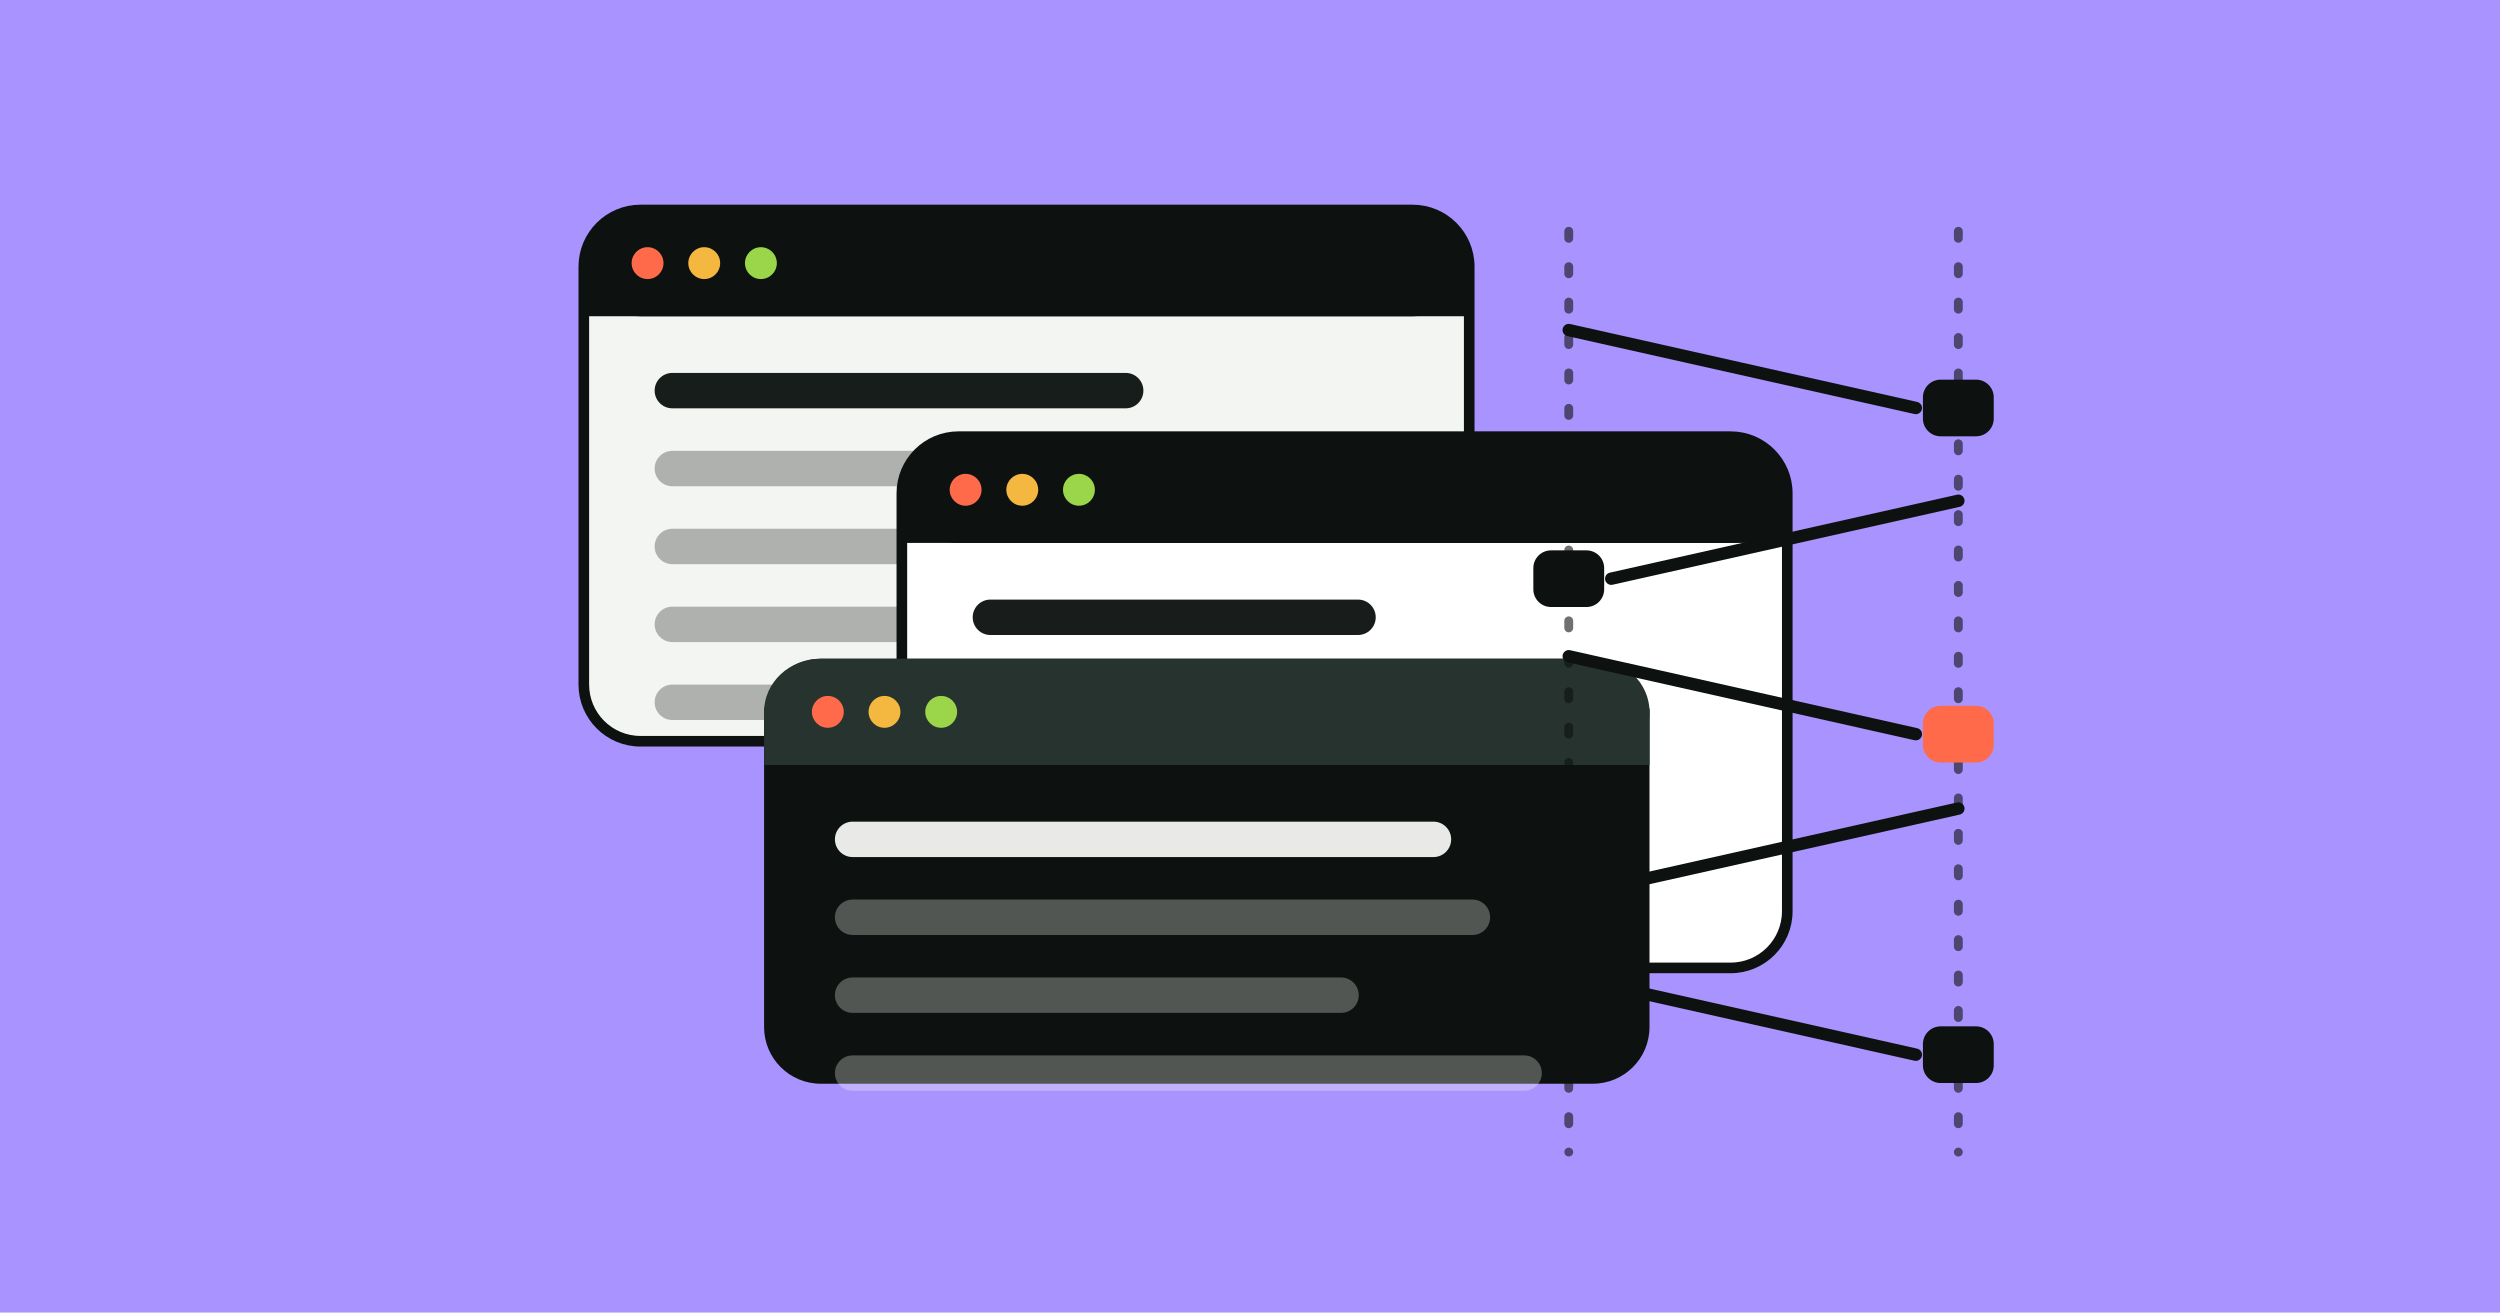
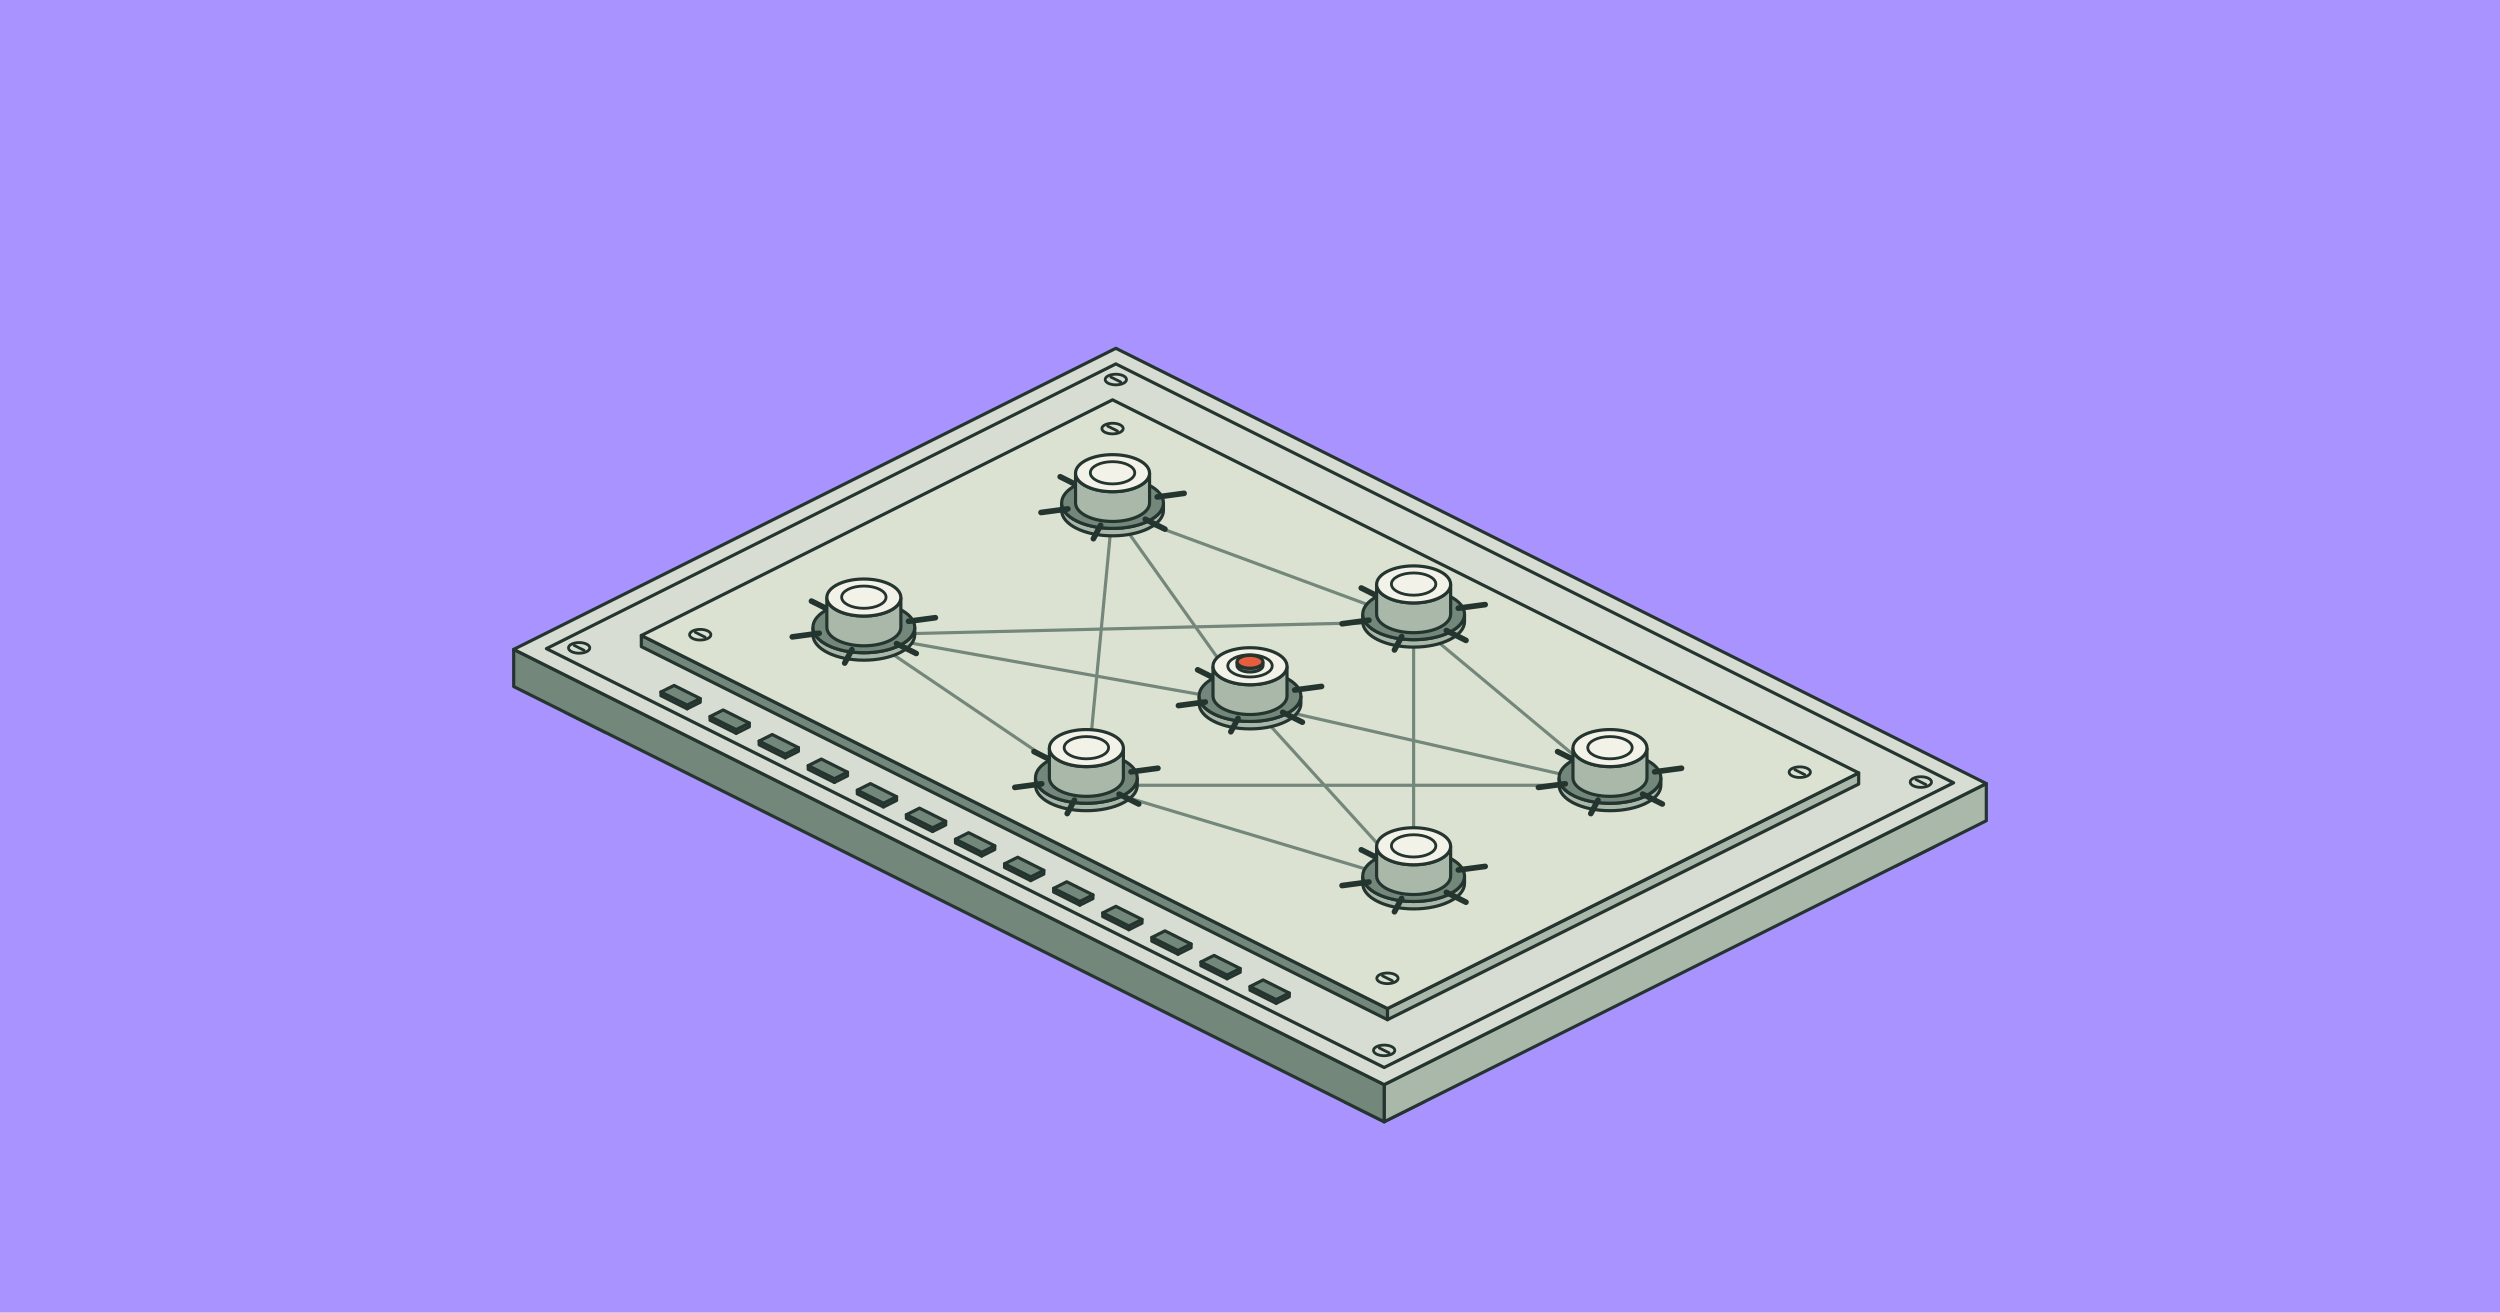
<svg xmlns="http://www.w3.org/2000/svg" viewBox="0 0 1200 630" width="1200" height="630">
  <rect width="1200" height="630" fill="#a994ff" />
  <g transform="translate(192 43) scale(1.7)">
-     <g>
-       <rect x="51.9" y="34" width="250" height="150" rx="16" fill="#f3f5f2" stroke="#0d1210" stroke-width="3" />
-       <rect x="51.9" y="34" width="250" height="30" rx="16" fill="#0d1210" />
-       <rect x="51.9" y="48" width="250" height="16" fill="#0d1210" />
-       <circle cx="69.9" cy="49" r="4.5" fill="#ff6b4a" />
-       <circle cx="85.9" cy="49" r="4.5" fill="#f4b73f" />
-       <circle cx="101.9" cy="49" r="4.5" fill="#9bd54a" />
-       <rect x="71.9" y="80" width="138" height="10" rx="5" fill="#0d1210" opacity="0.95" />
-       <rect x="71.9" y="102" width="115" height="10" rx="5" fill="#0d1210" opacity="0.3" />
-       <rect x="71.9" y="124" width="125.1" height="10" rx="5" fill="#0d1210" opacity="0.3" />
-       <rect x="71.9" y="146" width="194.6" height="10" rx="5" fill="#0d1210" opacity="0.3" />
-       <rect x="71.9" y="168" width="188.6" height="10" rx="5" fill="#0d1210" opacity="0.3" />
+     <polygon points="213.2,96.49 213.2,103.84 202.12,109.38 202.12,102.03" fill="#aab8aa" stroke="#24342e" stroke-width=".9" stroke-linejoin="round" />
+     <polygon points="191.03,96.49 202.12,102.03 202.12,109.38 191.03,103.84" fill="#73877a" stroke="#24342e" stroke-width=".9" stroke-linejoin="round" />
+     <polygon points="202.12,90.94 213.2,96.49 202.12,102.03 191.03,96.49" fill="#24342e" stroke="#24342e" stroke-width=".9" stroke-linejoin="round" />
+     <polygon points="433.12,206.44 433.12,213.79 422.03,219.34 422.03,211.99" fill="#aab8aa" stroke="#24342e" stroke-width=".9" stroke-linejoin="round" />
+     <polygon points="410.94,206.44 422.03,211.99 422.03,219.34 410.94,213.79" fill="#73877a" stroke="#24342e" stroke-width=".9" stroke-linejoin="round" />
+     <polygon points="422.03,200.9 433.12,206.44 422.03,211.99 410.94,206.44" fill="#24342e" stroke="#24342e" stroke-width=".9" stroke-linejoin="round" />
+     <polygon points="69.06,168.56 69.06,175.91 57.97,181.45 57.97,174.1" fill="#aab8aa" stroke="#24342e" stroke-width=".9" stroke-linejoin="round" />
+     <polygon points="46.88,168.56 57.97,174.1 57.97,181.45 46.88,175.91" fill="#73877a" stroke="#24342e" stroke-width=".9" stroke-linejoin="round" />
+     <polygon points="57.97,163.01 69.06,168.56 57.97,174.1 46.88,168.56" fill="#24342e" stroke="#24342e" stroke-width=".9" stroke-linejoin="round" />
+     <polygon points="288.97,278.51 288.97,285.86 277.88,291.41 277.88,284.06" fill="#aab8aa" stroke="#24342e" stroke-width=".9" stroke-linejoin="round" />
+     <polygon points="266.8,278.51 277.88,284.06 277.88,291.41 266.8,285.86" fill="#73877a" stroke="#24342e" stroke-width=".9" stroke-linejoin="round" />
+     <polygon points="277.88,272.97 288.97,278.51 277.88,284.06 266.8,278.51" fill="#24342e" stroke="#24342e" stroke-width=".9" stroke-linejoin="round" />
+     <polygon points="447.9,195.94 447.9,206.44 277.88,291.45 277.88,280.95" fill="#aab8aa" stroke="#24342e" stroke-width=".9" stroke-linejoin="round" />
+     <polygon points="32.1,158.06 277.88,280.95 277.88,291.45 32.1,168.56" fill="#73877a" stroke="#24342e" stroke-width=".9" stroke-linejoin="round" />
+     <polygon points="202.12,73.05 447.9,195.94 277.88,280.95 32.1,158.06" fill="#d7ddd2" stroke="#24342e" stroke-width=".9" stroke-linejoin="round" />
+     <polygon points="202.12,77.46 438.66,195.73 277.88,276.12 41.34,157.85" fill="#d7ddd2" stroke="#24342e" stroke-width=".9" stroke-linejoin="round" />
+     <ellipse cx="202.12" cy="81.87" rx="3.01" ry="1.5" fill="none" stroke="#24342e" stroke-width="0.8" />
+     <path d="M200.73 81.18L203.5 82.56" fill="none" stroke="#24342e" stroke-width="0.8" stroke-linecap="round" stroke-linejoin="round" />
+     <ellipse cx="50.58" cy="157.64" rx="3.01" ry="1.5" fill="none" stroke="#24342e" stroke-width="0.8" />
+     <path d="M49.19 156.94L51.97 158.33" fill="none" stroke="#24342e" stroke-width="0.8" stroke-linecap="round" stroke-linejoin="round" />
+     <ellipse cx="429.42" cy="195.52" rx="3.01" ry="1.5" fill="none" stroke="#24342e" stroke-width="0.8" />
+     <path d="M428.03 194.83L430.81 196.22" fill="none" stroke="#24342e" stroke-width="0.8" stroke-linecap="round" stroke-linejoin="round" />
+     <ellipse cx="277.88" cy="271.29" rx="3.01" ry="1.5" fill="none" stroke="#24342e" stroke-width="0.8" />
+     <path d="M276.5 270.6L279.27 271.98" fill="none" stroke="#24342e" stroke-width="0.8" stroke-linecap="round" stroke-linejoin="round" />
+     <polygon points="411.86,192.94 411.86,196.09 278.81,262.62 278.81,259.47" fill="#aab8aa" stroke="#24342e" stroke-width=".9" stroke-linejoin="round" />
+     <polygon points="68.14,154.13 278.81,259.47 278.81,262.62 68.14,157.28" fill="#73877a" stroke="#24342e" stroke-width=".9" stroke-linejoin="round" />
+     <polygon points="201.19,87.6 411.86,192.94 278.81,259.47 68.14,154.13" fill="#dce2d2" stroke="#24342e" stroke-width=".9" stroke-linejoin="round" />
+     <path d="M201.19 118.81L286.2 150.22" fill="none" stroke="#73877a" stroke-width="0.9" stroke-linecap="round" stroke-linejoin="round" />
+     <path d="M201.19 118.81L240 173.32" fill="none" stroke="#73877a" stroke-width="0.9" stroke-linecap="round" stroke-linejoin="round" />
+     <path d="M201.19 118.81L193.8 196.43" fill="none" stroke="#73877a" stroke-width="0.9" stroke-linecap="round" stroke-linejoin="round" />
+     <path d="M130.97 153.92L286.2 150.22" fill="none" stroke="#73877a" stroke-width="0.9" stroke-linecap="round" stroke-linejoin="round" />
+     <path d="M130.97 153.92L240 173.32" fill="none" stroke="#73877a" stroke-width="0.9" stroke-linecap="round" stroke-linejoin="round" />
+     <path d="M130.97 153.92L193.8 196.43" fill="none" stroke="#73877a" stroke-width="0.9" stroke-linecap="round" stroke-linejoin="round" />
+     <path d="M286.2 150.22L341.64 196.43" fill="none" stroke="#73877a" stroke-width="0.9" stroke-linecap="round" stroke-linejoin="round" />
+     <path d="M286.2 150.22L286.2 224.15" fill="none" stroke="#73877a" stroke-width="0.9" stroke-linecap="round" stroke-linejoin="round" />
+     <path d="M240 173.32L341.64 196.43" fill="none" stroke="#73877a" stroke-width="0.9" stroke-linecap="round" stroke-linejoin="round" />
+     <path d="M240 173.32L286.2 224.15" fill="none" stroke="#73877a" stroke-width="0.9" stroke-linecap="round" stroke-linejoin="round" />
+     <path d="M193.8 196.43L341.64 196.43" fill="none" stroke="#73877a" stroke-width="0.9" stroke-linecap="round" stroke-linejoin="round" />
+     <path d="M193.8 196.43L286.2 224.15" fill="none" stroke="#73877a" stroke-width="0.9" stroke-linecap="round" stroke-linejoin="round" />
+     <path d="M186.82 116.71A14.37 7.19 0 0 0 215.56 116.71V118.81A14.37 7.19 0 0 1 186.82 118.81Z" fill="#aab8aa" stroke="#24342e" stroke-width=".9" />
+     <ellipse cx="201.19" cy="116.71" rx="14.37" ry="7.19" fill="#73877a" stroke="#24342e" stroke-width=".9" />
+     <path d="M210.43 121.33L215.98 124.1" fill="none" stroke="#24342e" stroke-width="1.6" stroke-linecap="round" stroke-linejoin="round" />
+     <path d="M197.81 123.02L195.78 126.81" fill="none" stroke="#24342e" stroke-width="1.6" stroke-linecap="round" stroke-linejoin="round" />
+     <path d="M188.57 118.4L181 119.41" fill="none" stroke="#24342e" stroke-width="1.6" stroke-linecap="round" stroke-linejoin="round" />
+     <path d="M191.95 112.09L186.41 109.32" fill="none" stroke="#24342e" stroke-width="1.6" stroke-linecap="round" stroke-linejoin="round" />
+     <path d="M204.57 110.4L206.6 106.61" fill="none" stroke="#24342e" stroke-width="1.6" stroke-linecap="round" stroke-linejoin="round" />
+     <path d="M213.81 115.02L221.39 114" fill="none" stroke="#24342e" stroke-width="1.6" stroke-linecap="round" stroke-linejoin="round" />
+     <path d="M190.74 108.31A10.45 5.23 0 0 0 211.64 108.31V116.71A10.45 5.23 0 0 1 190.74 116.71Z" fill="#aab8aa" stroke="#24342e" stroke-width=".9" />
+     <ellipse cx="201.19" cy="108.31" rx="10.45" ry="5.23" fill="#f3f2e9" stroke="#24342e" stroke-width=".9" />
+     <ellipse cx="201.19" cy="108.2" rx="6.27" ry="3.14" fill="none" stroke="#24342e" stroke-width="0.8" />
+     <path d="M116.6 151.82A14.37 7.19 0 0 0 145.34 151.82V153.92A14.37 7.19 0 0 1 116.6 153.92Z" fill="#aab8aa" stroke="#24342e" stroke-width=".9" />
+     <ellipse cx="130.97" cy="151.82" rx="14.37" ry="7.19" fill="#73877a" stroke="#24342e" stroke-width=".9" />
+     <path d="M140.21 156.44L145.75 159.21" fill="none" stroke="#24342e" stroke-width="1.6" stroke-linecap="round" stroke-linejoin="round" />
+     <path d="M127.59 158.13L125.56 161.92" fill="none" stroke="#24342e" stroke-width="1.6" stroke-linecap="round" stroke-linejoin="round" />
+     <path d="M118.35 153.51L110.77 154.53" fill="none" stroke="#24342e" stroke-width="1.6" stroke-linecap="round" stroke-linejoin="round" />
+     <path d="M121.73 147.2L116.18 144.43" fill="none" stroke="#24342e" stroke-width="1.6" stroke-linecap="round" stroke-linejoin="round" />
+     <path d="M134.35 145.51L136.38 141.72" fill="none" stroke="#24342e" stroke-width="1.6" stroke-linecap="round" stroke-linejoin="round" />
+     <path d="M143.59 150.13L151.16 149.12" fill="none" stroke="#24342e" stroke-width="1.6" stroke-linecap="round" stroke-linejoin="round" />
+     <path d="M120.52 143.42A10.45 5.23 0 0 0 141.42 143.42V151.82A10.45 5.23 0 0 1 120.52 151.82Z" fill="#aab8aa" stroke="#24342e" stroke-width=".9" />
+     <ellipse cx="130.97" cy="143.42" rx="10.45" ry="5.23" fill="#f3f2e9" stroke="#24342e" stroke-width=".9" />
+     <ellipse cx="130.97" cy="143.32" rx="6.27" ry="3.14" fill="none" stroke="#24342e" stroke-width="0.8" />
+     <path d="M271.83 148.13A14.37 7.19 0 0 0 300.57 148.13V150.23A14.37 7.19 0 0 1 271.83 150.23Z" fill="#aab8aa" stroke="#24342e" stroke-width=".9" />
+     <ellipse cx="286.2" cy="148.13" rx="14.37" ry="7.19" fill="#73877a" stroke="#24342e" stroke-width=".9" />
+     <path d="M295.44 152.75L300.98 155.52" fill="none" stroke="#24342e" stroke-width="1.6" stroke-linecap="round" stroke-linejoin="round" />
+     <path d="M282.82 154.44L280.79 158.22" fill="none" stroke="#24342e" stroke-width="1.6" stroke-linecap="round" stroke-linejoin="round" />
+     <path d="M273.58 149.82L266 150.83" fill="none" stroke="#24342e" stroke-width="1.6" stroke-linecap="round" stroke-linejoin="round" />
+     <path d="M276.96 143.5L271.42 140.73" fill="none" stroke="#24342e" stroke-width="1.6" stroke-linecap="round" stroke-linejoin="round" />
+     <path d="M289.58 141.81L291.61 138.03" fill="none" stroke="#24342e" stroke-width="1.6" stroke-linecap="round" stroke-linejoin="round" />
+     <path d="M298.82 146.43L306.4 145.42" fill="none" stroke="#24342e" stroke-width="1.6" stroke-linecap="round" stroke-linejoin="round" />
+     <path d="M275.75 139.72A10.45 5.23 0 0 0 296.65 139.72V148.12A10.45 5.23 0 0 1 275.75 148.12Z" fill="#aab8aa" stroke="#24342e" stroke-width=".9" />
+     <ellipse cx="286.2" cy="139.72" rx="10.45" ry="5.23" fill="#f3f2e9" stroke="#24342e" stroke-width=".9" />
+     <ellipse cx="286.2" cy="139.62" rx="6.27" ry="3.14" fill="none" stroke="#24342e" stroke-width="0.8" />
+     <path d="M225.63 171.22A14.37 7.19 0 0 0 254.37 171.22V173.32A14.37 7.19 0 0 1 225.63 173.32Z" fill="#aab8aa" stroke="#24342e" stroke-width=".9" />
+     <ellipse cx="240" cy="171.22" rx="14.37" ry="7.19" fill="#73877a" stroke="#24342e" stroke-width=".9" />
+     <path d="M249.24 175.84L254.78 178.62" fill="none" stroke="#24342e" stroke-width="1.6" stroke-linecap="round" stroke-linejoin="round" />
+     <path d="M236.62 177.54L234.59 181.32" fill="none" stroke="#24342e" stroke-width="1.6" stroke-linecap="round" stroke-linejoin="round" />
+     <path d="M227.38 172.92L219.8 173.93" fill="none" stroke="#24342e" stroke-width="1.6" stroke-linecap="round" stroke-linejoin="round" />
+     <path d="M230.76 166.6L225.22 163.83" fill="none" stroke="#24342e" stroke-width="1.6" stroke-linecap="round" stroke-linejoin="round" />
+     <path d="M243.38 164.91L245.41 161.13" fill="none" stroke="#24342e" stroke-width="1.6" stroke-linecap="round" stroke-linejoin="round" />
+     <path d="M252.62 169.53L260.2 168.52" fill="none" stroke="#24342e" stroke-width="1.6" stroke-linecap="round" stroke-linejoin="round" />
+     <path d="M229.55 162.82A10.45 5.23 0 0 0 250.45 162.82V171.22A10.45 5.23 0 0 1 229.55 171.22Z" fill="#aab8aa" stroke="#24342e" stroke-width=".9" />
+     <ellipse cx="240" cy="162.82" rx="10.45" ry="5.23" fill="#f3f2e9" stroke="#24342e" stroke-width=".9" />
+     <ellipse cx="240" cy="162.72" rx="6.27" ry="3.14" fill="none" stroke="#24342e" stroke-width="0.8" />
+     <g class="i-equilibrium">
+       <path d="M236.34 161.56A3.66 1.83 0 0 0 243.66 161.56V162.61A3.66 1.83 0 0 1 236.34 162.61Z" fill="#aab8aa" stroke="#24342e" stroke-width=".9" />
+       <ellipse cx="240" cy="161.56" rx="3.66" ry="1.83" fill="#e75d3d" stroke="#24342e" stroke-width=".9" />
    </g>
-     <g>
-       <rect x="141.7" y="98" width="250" height="150" rx="16" fill="#ffffff" stroke="#0d1210" stroke-width="3" />
-       <rect x="141.7" y="98" width="250" height="30" rx="16" fill="#0d1210" />
-       <rect x="141.7" y="112" width="250" height="16" fill="#0d1210" />
-       <circle cx="159.7" cy="113" r="4.5" fill="#ff6b4a" />
-       <circle cx="175.7" cy="113" r="4.5" fill="#f4b73f" />
-       <circle cx="191.7" cy="113" r="4.5" fill="#9bd54a" />
-       <rect x="161.7" y="144" width="113.8" height="10" rx="5" fill="#0d1210" opacity="0.95" />
-       <rect x="161.7" y="166" width="164.9" height="10" rx="5" fill="#0d1210" opacity="0.3" />
-       <rect x="161.7" y="188" width="74.6" height="10" rx="5" fill="#0d1210" opacity="0.3" />
-       <rect x="161.7" y="210" width="187.6" height="10" rx="5" fill="#0d1210" opacity="0.3" />
-       <rect x="161.7" y="232" width="63.8" height="10" rx="5" fill="#0d1210" opacity="0.3" />
-     </g>
-     <g>
-       <rect x="102.8" y="160.7" width="250" height="120" rx="16" fill="#0d1210" />
-       <rect x="102.8" y="160.7" width="250" height="30" rx="16" fill="#26332e" />
-       <rect x="102.8" y="174.7" width="250" height="16" fill="#26332e" />
-       <circle cx="120.8" cy="175.7" r="4.5" fill="#ff6b4a" />
-       <circle cx="136.8" cy="175.7" r="4.5" fill="#f4b73f" />
-       <circle cx="152.8" cy="175.7" r="4.5" fill="#9bd54a" />
-       <rect x="122.8" y="206.7" width="174" height="10" rx="5" fill="#f3f5f2" opacity="0.95" />
-       <rect x="122.8" y="228.7" width="185" height="10" rx="5" fill="#f3f5f2" opacity="0.3" />
-       <rect x="122.8" y="250.7" width="147.9" height="10" rx="5" fill="#f3f5f2" opacity="0.3" />
-       <rect x="122.8" y="272.7" width="199.6" height="10" rx="5" fill="#f3f5f2" opacity="0.3" />
-     </g>
-     <line x1="330" y1="40" x2="330" y2="300" stroke="#0d1210" stroke-width="2.5" stroke-dasharray="2 8" stroke-linecap="round" opacity="0.6" />
-     <line x1="440" y1="40" x2="440" y2="300" stroke="#0d1210" stroke-width="2.5" stroke-dasharray="2 8" stroke-linecap="round" opacity="0.6" />
-     <path pathLength="1" d="M330 67.9L428 89.9" stroke="#0d1210" stroke-width="3.5" fill="none" stroke-linecap="round" />
-     <rect x="430" y="81.9" width="20" height="16" rx="5" fill="#0d1210" />
-     <path pathLength="1" d="M440 116.1L342 138.1" stroke="#0d1210" stroke-width="3.5" fill="none" stroke-linecap="round" />
-     <rect x="320" y="130.1" width="20" height="16" rx="5" fill="#0d1210" />
-     <path pathLength="1" d="M330 160L428 182" stroke="#0d1210" stroke-width="3.5" fill="none" stroke-linecap="round" />
-     <rect x="430" y="174" width="20" height="16" rx="5" fill="#ff6b4a" />
-     <path pathLength="1" d="M440 203L342 225" stroke="#0d1210" stroke-width="3.5" fill="none" stroke-linecap="round" />
-     <rect x="320" y="217" width="20" height="16" rx="5" fill="#0d1210" />
-     <path pathLength="1" d="M330 250.5L428 272.5" stroke="#0d1210" stroke-width="3.5" fill="none" stroke-linecap="round" />
-     <rect x="430" y="264.5" width="20" height="16" rx="5" fill="#0d1210" />
+     <path d="M179.43 194.32A14.37 7.19 0 0 0 208.17 194.32V196.42A14.37 7.19 0 0 1 179.43 196.42Z" fill="#aab8aa" stroke="#24342e" stroke-width=".9" />
+     <ellipse cx="193.8" cy="194.32" rx="14.37" ry="7.19" fill="#73877a" stroke="#24342e" stroke-width=".9" />
+     <path d="M203.04 198.94L208.58 201.72" fill="none" stroke="#24342e" stroke-width="1.6" stroke-linecap="round" stroke-linejoin="round" />
+     <path d="M190.42 200.64L188.39 204.42" fill="none" stroke="#24342e" stroke-width="1.6" stroke-linecap="round" stroke-linejoin="round" />
+     <path d="M181.18 196.02L173.6 197.03" fill="none" stroke="#24342e" stroke-width="1.6" stroke-linecap="round" stroke-linejoin="round" />
+     <path d="M184.56 189.71L179.02 186.93" fill="none" stroke="#24342e" stroke-width="1.6" stroke-linecap="round" stroke-linejoin="round" />
+     <path d="M197.18 188.01L199.21 184.23" fill="none" stroke="#24342e" stroke-width="1.6" stroke-linecap="round" stroke-linejoin="round" />
+     <path d="M206.42 192.63L214 191.62" fill="none" stroke="#24342e" stroke-width="1.6" stroke-linecap="round" stroke-linejoin="round" />
+     <path d="M183.35 185.93A10.45 5.23 0 0 0 204.25 185.93V194.33A10.45 5.23 0 0 1 183.35 194.33Z" fill="#aab8aa" stroke="#24342e" stroke-width=".9" />
+     <ellipse cx="193.8" cy="185.93" rx="10.45" ry="5.23" fill="#f3f2e9" stroke="#24342e" stroke-width=".9" />
+     <ellipse cx="193.8" cy="185.82" rx="6.27" ry="3.14" fill="none" stroke="#24342e" stroke-width="0.8" />
+     <path d="M327.27 194.32A14.37 7.19 0 0 0 356.01 194.32V196.42A14.37 7.19 0 0 1 327.27 196.42Z" fill="#aab8aa" stroke="#24342e" stroke-width=".9" />
+     <ellipse cx="341.64" cy="194.32" rx="14.37" ry="7.19" fill="#73877a" stroke="#24342e" stroke-width=".9" />
+     <path d="M350.88 198.94L356.42 201.72" fill="none" stroke="#24342e" stroke-width="1.6" stroke-linecap="round" stroke-linejoin="round" />
+     <path d="M338.26 200.64L336.23 204.42" fill="none" stroke="#24342e" stroke-width="1.6" stroke-linecap="round" stroke-linejoin="round" />
+     <path d="M329.02 196.02L321.44 197.03" fill="none" stroke="#24342e" stroke-width="1.6" stroke-linecap="round" stroke-linejoin="round" />
+     <path d="M332.4 189.71L326.86 186.93" fill="none" stroke="#24342e" stroke-width="1.6" stroke-linecap="round" stroke-linejoin="round" />
+     <path d="M345.02 188.01L347.05 184.23" fill="none" stroke="#24342e" stroke-width="1.6" stroke-linecap="round" stroke-linejoin="round" />
+     <path d="M354.26 192.63L361.84 191.62" fill="none" stroke="#24342e" stroke-width="1.6" stroke-linecap="round" stroke-linejoin="round" />
+     <path d="M331.19 185.93A10.45 5.23 0 0 0 352.09 185.93V194.33A10.45 5.23 0 0 1 331.19 194.33Z" fill="#aab8aa" stroke="#24342e" stroke-width=".9" />
+     <ellipse cx="341.64" cy="185.93" rx="10.45" ry="5.23" fill="#f3f2e9" stroke="#24342e" stroke-width=".9" />
+     <ellipse cx="341.64" cy="185.82" rx="6.27" ry="3.14" fill="none" stroke="#24342e" stroke-width="0.8" />
+     <path d="M271.83 222.05A14.37 7.19 0 0 0 300.57 222.05V224.15A14.37 7.19 0 0 1 271.83 224.15Z" fill="#aab8aa" stroke="#24342e" stroke-width=".9" />
+     <ellipse cx="286.2" cy="222.05" rx="14.37" ry="7.19" fill="#73877a" stroke="#24342e" stroke-width=".9" />
+     <path d="M295.44 226.66L300.98 229.44" fill="none" stroke="#24342e" stroke-width="1.6" stroke-linecap="round" stroke-linejoin="round" />
+     <path d="M282.82 228.36L280.79 232.14" fill="none" stroke="#24342e" stroke-width="1.6" stroke-linecap="round" stroke-linejoin="round" />
+     <path d="M273.58 223.74L266 224.75" fill="none" stroke="#24342e" stroke-width="1.6" stroke-linecap="round" stroke-linejoin="round" />
+     <path d="M276.96 217.43L271.42 214.65" fill="none" stroke="#24342e" stroke-width="1.6" stroke-linecap="round" stroke-linejoin="round" />
+     <path d="M289.58 215.73L291.61 211.95" fill="none" stroke="#24342e" stroke-width="1.6" stroke-linecap="round" stroke-linejoin="round" />
+     <path d="M298.82 220.35L306.4 219.34" fill="none" stroke="#24342e" stroke-width="1.6" stroke-linecap="round" stroke-linejoin="round" />
+     <path d="M275.75 213.65A10.45 5.23 0 0 0 296.65 213.65V222.05A10.45 5.23 0 0 1 275.75 222.05Z" fill="#aab8aa" stroke="#24342e" stroke-width=".9" />
+     <ellipse cx="286.2" cy="213.65" rx="10.45" ry="5.23" fill="#f3f2e9" stroke="#24342e" stroke-width=".9" />
+     <ellipse cx="286.2" cy="213.54" rx="6.27" ry="3.14" fill="none" stroke="#24342e" stroke-width="0.8" />
+     <ellipse cx="201.19" cy="95.71" rx="3.01" ry="1.5" fill="none" stroke="#24342e" stroke-width="0.8" />
+     <path d="M199.81 95.02L202.58 96.4" fill="none" stroke="#24342e" stroke-width="0.8" stroke-linecap="round" stroke-linejoin="round" />
+     <ellipse cx="84.77" cy="153.92" rx="3.01" ry="1.5" fill="none" stroke="#24342e" stroke-width="0.8" />
+     <path d="M83.38 153.23L86.15 154.61" fill="none" stroke="#24342e" stroke-width="0.8" stroke-linecap="round" stroke-linejoin="round" />
+     <ellipse cx="395.23" cy="192.73" rx="3.01" ry="1.5" fill="none" stroke="#24342e" stroke-width="0.8" />
+     <path d="M393.85 192.04L396.62 193.42" fill="none" stroke="#24342e" stroke-width="0.8" stroke-linecap="round" stroke-linejoin="round" />
+     <ellipse cx="278.81" cy="250.94" rx="3.01" ry="1.5" fill="none" stroke="#24342e" stroke-width="0.8" />
+     <path d="M277.42 250.25L280.19 251.63" fill="none" stroke="#24342e" stroke-width="0.8" stroke-linecap="round" stroke-linejoin="round" />
+     <polygon points="84.77,171.94 84.77,172.99 81.07,174.84 81.07,173.79" fill="#aab8aa" stroke="#24342e" stroke-width=".9" stroke-linejoin="round" />
+     <polygon points="73.68,170.09 81.07,173.79 81.07,174.84 73.68,171.14" fill="#73877a" stroke="#24342e" stroke-width=".9" stroke-linejoin="round" />
+     <polygon points="77.38,168.24 84.77,171.94 81.07,173.79 73.68,170.09" fill="#73877a" stroke="#24342e" stroke-width=".9" stroke-linejoin="round" />
+     <polygon points="98.63,178.87 98.63,179.92 94.93,181.77 94.93,180.72" fill="#aab8aa" stroke="#24342e" stroke-width=".9" stroke-linejoin="round" />
+     <polygon points="87.54,177.02 94.93,180.72 94.93,181.77 87.54,178.07" fill="#73877a" stroke="#24342e" stroke-width=".9" stroke-linejoin="round" />
+     <polygon points="91.24,175.17 98.63,178.87 94.93,180.72 87.54,177.02" fill="#73877a" stroke="#24342e" stroke-width=".9" stroke-linejoin="round" />
+     <polygon points="112.49,185.8 112.49,186.85 108.79,188.7 108.79,187.65" fill="#aab8aa" stroke="#24342e" stroke-width=".9" stroke-linejoin="round" />
+     <polygon points="101.4,183.95 108.79,187.65 108.79,188.7 101.4,185" fill="#73877a" stroke="#24342e" stroke-width=".9" stroke-linejoin="round" />
+     <polygon points="105.1,182.1 112.49,185.8 108.79,187.65 101.4,183.95" fill="#73877a" stroke="#24342e" stroke-width=".9" stroke-linejoin="round" />
+     <polygon points="126.35,192.73 126.35,193.78 122.65,195.63 122.65,194.58" fill="#aab8aa" stroke="#24342e" stroke-width=".9" stroke-linejoin="round" />
+     <polygon points="115.26,190.88 122.65,194.58 122.65,195.63 115.26,191.93" fill="#73877a" stroke="#24342e" stroke-width=".9" stroke-linejoin="round" />
+     <polygon points="118.96,189.03 126.35,192.73 122.65,194.58 115.26,190.88" fill="#73877a" stroke="#24342e" stroke-width=".9" stroke-linejoin="round" />
+     <polygon points="140.21,199.66 140.21,200.71 136.51,202.56 136.51,201.51" fill="#aab8aa" stroke="#24342e" stroke-width=".9" stroke-linejoin="round" />
+     <polygon points="129.12,197.81 136.51,201.51 136.51,202.56 129.12,198.86" fill="#73877a" stroke="#24342e" stroke-width=".9" stroke-linejoin="round" />
+     <polygon points="132.82,195.96 140.21,199.66 136.51,201.51 129.12,197.81" fill="#73877a" stroke="#24342e" stroke-width=".9" stroke-linejoin="round" />
+     <polygon points="154.07,206.59 154.07,207.64 150.37,209.49 150.37,208.44" fill="#aab8aa" stroke="#24342e" stroke-width=".9" stroke-linejoin="round" />
+     <polygon points="142.98,204.74 150.37,208.44 150.37,209.49 142.98,205.79" fill="#73877a" stroke="#24342e" stroke-width=".9" stroke-linejoin="round" />
+     <polygon points="146.68,202.89 154.07,206.59 150.37,208.44 142.98,204.74" fill="#73877a" stroke="#24342e" stroke-width=".9" stroke-linejoin="round" />
+     <polygon points="167.93,213.52 167.93,214.57 164.23,216.42 164.23,215.37" fill="#aab8aa" stroke="#24342e" stroke-width=".9" stroke-linejoin="round" />
+     <polygon points="156.84,211.67 164.23,215.37 164.23,216.42 156.84,212.72" fill="#73877a" stroke="#24342e" stroke-width=".9" stroke-linejoin="round" />
+     <polygon points="160.54,209.82 167.93,213.52 164.23,215.37 156.84,211.67" fill="#73877a" stroke="#24342e" stroke-width=".9" stroke-linejoin="round" />
+     <polygon points="181.79,220.45 181.79,221.5 178.09,223.35 178.09,222.3" fill="#aab8aa" stroke="#24342e" stroke-width=".9" stroke-linejoin="round" />
+     <polygon points="170.7,218.6 178.09,222.3 178.09,223.35 170.7,219.65" fill="#73877a" stroke="#24342e" stroke-width=".9" stroke-linejoin="round" />
+     <polygon points="174.4,216.75 181.79,220.45 178.09,222.3 170.7,218.6" fill="#73877a" stroke="#24342e" stroke-width=".9" stroke-linejoin="round" />
+     <polygon points="195.65,227.38 195.65,228.43 191.95,230.28 191.95,229.23" fill="#aab8aa" stroke="#24342e" stroke-width=".9" stroke-linejoin="round" />
+     <polygon points="184.56,225.53 191.95,229.23 191.95,230.28 184.56,226.58" fill="#73877a" stroke="#24342e" stroke-width=".9" stroke-linejoin="round" />
+     <polygon points="188.26,223.68 195.65,227.38 191.95,229.23 184.56,225.53" fill="#73877a" stroke="#24342e" stroke-width=".9" stroke-linejoin="round" />
+     <polygon points="209.51,234.31 209.51,235.36 205.81,237.21 205.81,236.16" fill="#aab8aa" stroke="#24342e" stroke-width=".9" stroke-linejoin="round" />
+     <polygon points="198.42,232.46 205.81,236.16 205.81,237.21 198.42,233.51" fill="#73877a" stroke="#24342e" stroke-width=".9" stroke-linejoin="round" />
+     <polygon points="202.12,230.61 209.51,234.31 205.81,236.16 198.42,232.46" fill="#73877a" stroke="#24342e" stroke-width=".9" stroke-linejoin="round" />
+     <polygon points="223.37,241.24 223.37,242.29 219.67,244.14 219.67,243.09" fill="#aab8aa" stroke="#24342e" stroke-width=".9" stroke-linejoin="round" />
+     <polygon points="212.28,239.39 219.67,243.09 219.67,244.14 212.28,240.44" fill="#73877a" stroke="#24342e" stroke-width=".9" stroke-linejoin="round" />
+     <polygon points="215.98,237.54 223.37,241.24 219.67,243.09 212.28,239.39" fill="#73877a" stroke="#24342e" stroke-width=".9" stroke-linejoin="round" />
+     <polygon points="237.23,248.17 237.23,249.22 233.53,251.07 233.53,250.02" fill="#aab8aa" stroke="#24342e" stroke-width=".9" stroke-linejoin="round" />
+     <polygon points="226.14,246.32 233.53,250.02 233.53,251.07 226.14,247.37" fill="#73877a" stroke="#24342e" stroke-width=".9" stroke-linejoin="round" />
+     <polygon points="229.84,244.47 237.23,248.17 233.53,250.02 226.14,246.32" fill="#73877a" stroke="#24342e" stroke-width=".9" stroke-linejoin="round" />
+     <polygon points="251.09,255.1 251.09,256.15 247.39,258 247.39,256.95" fill="#aab8aa" stroke="#24342e" stroke-width=".9" stroke-linejoin="round" />
+     <polygon points="240,253.25 247.39,256.95 247.39,258 240,254.3" fill="#73877a" stroke="#24342e" stroke-width=".9" stroke-linejoin="round" />
+     <polygon points="243.7,251.4 251.09,255.1 247.39,256.95 240,253.25" fill="#73877a" stroke="#24342e" stroke-width=".9" stroke-linejoin="round" />
  </g>
</svg>
